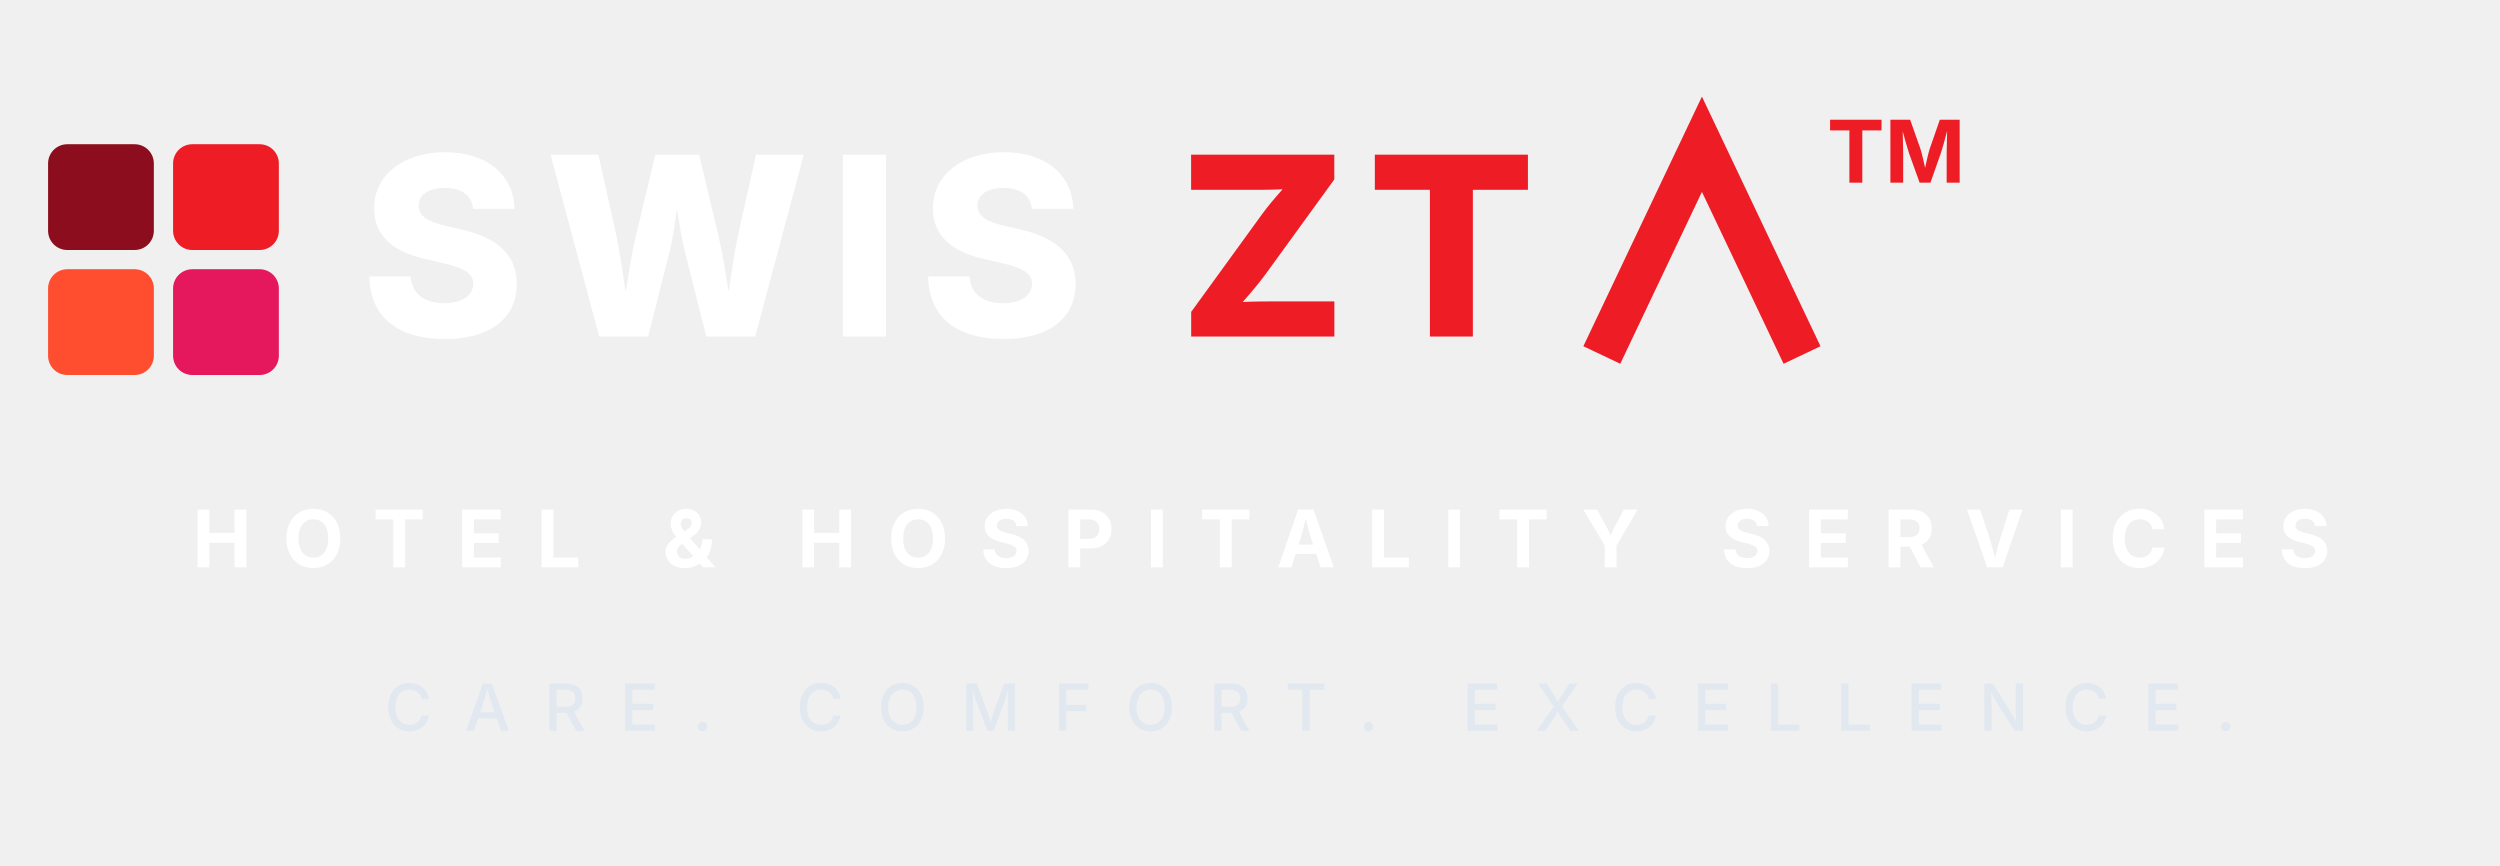
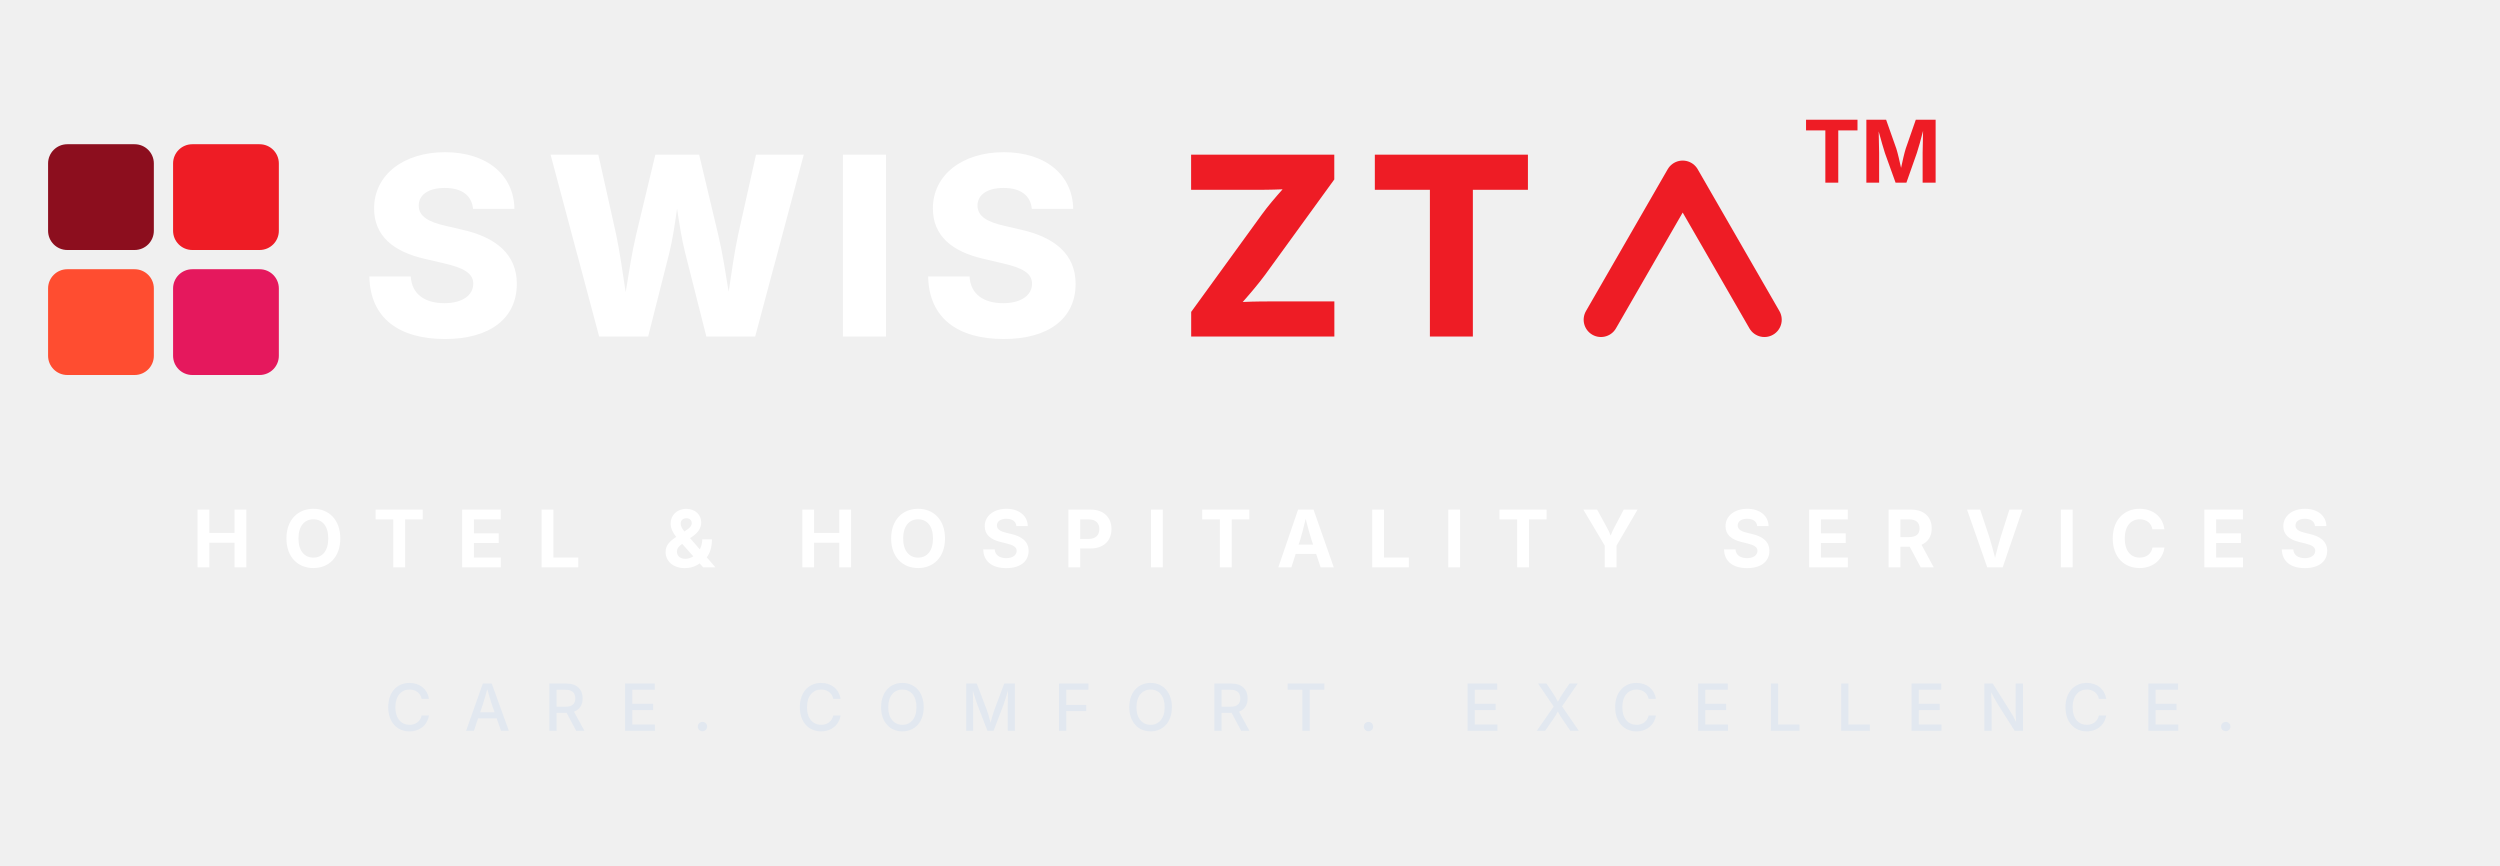
<svg xmlns="http://www.w3.org/2000/svg" viewBox="0 0 520 180" width="520" height="180">
  <defs>
    <style>
      .brand-dark { fill: #FFFFFF; font-family: 'Outfit', 'Inter', 'Helvetica Neue', sans-serif; font-weight: 800; font-size: 52px; letter-spacing: 4px; }
      .brand-red { fill: #EE1C25; font-family: 'Outfit', 'Inter', 'Helvetica Neue', sans-serif; font-weight: 800; font-size: 52px; letter-spacing: 4px; }
      .tm-red { fill: #EE1C25; font-family: 'Outfit', 'Inter', 'Helvetica Neue', sans-serif; font-weight: 700; font-size: 18px; }
      .sub-title { fill: #FFFFFF; font-family: 'Outfit', 'Inter', 'Helvetica Neue', sans-serif; font-weight: 700; font-size: 16.5px; letter-spacing: 6.5px; text-transform: uppercase; }
      .tag-line { fill: #E2E8F0; font-family: 'Inter', 'Helvetica Neue', sans-serif; font-weight: 500; font-size: 13.5px; letter-spacing: 7px; text-transform: uppercase; }
    </style>
  </defs>
  <g transform="translate(10, 30)">
    <rect x="0" y="0" width="22" height="22" rx="4" fill="#8C0E1E" />
    <rect x="26" y="0" width="22" height="22" rx="4" fill="#EE1C25" />
    <rect x="0" y="26" width="22" height="22" rx="4" fill="#FF4D30" />
    <rect x="26" y="26" width="22" height="22" rx="4" fill="#E5185D" />
  </g>
  <text x="75" y="70" class="brand-dark">SWIS</text>
  <text x="245" y="70" class="brand-red">ZT</text>
-   <path d="M 335 70 L 354 30 L 373 70" stroke="#EE1C25" stroke-width="8.5" stroke-linecap="square" stroke-linejoin="miter" fill="none" />
-   <text x="380" y="38" class="tm-red">TM</text>
+   <path d="M 333 66.5 L 350 37 L 367 66.5" stroke="#EE1C25" stroke-width="7.2" stroke-linecap="round" stroke-linejoin="round" fill="none" />
+   <text x="375" y="38" class="tm-red">TM</text>
  <text x="40" y="118" class="sub-title">HOTEL &amp; HOSPITALITY SERVICES</text>
  <text x="80" y="152" class="tag-line">CARE. COMFORT. EXCELLENCE.</text>
</svg>
